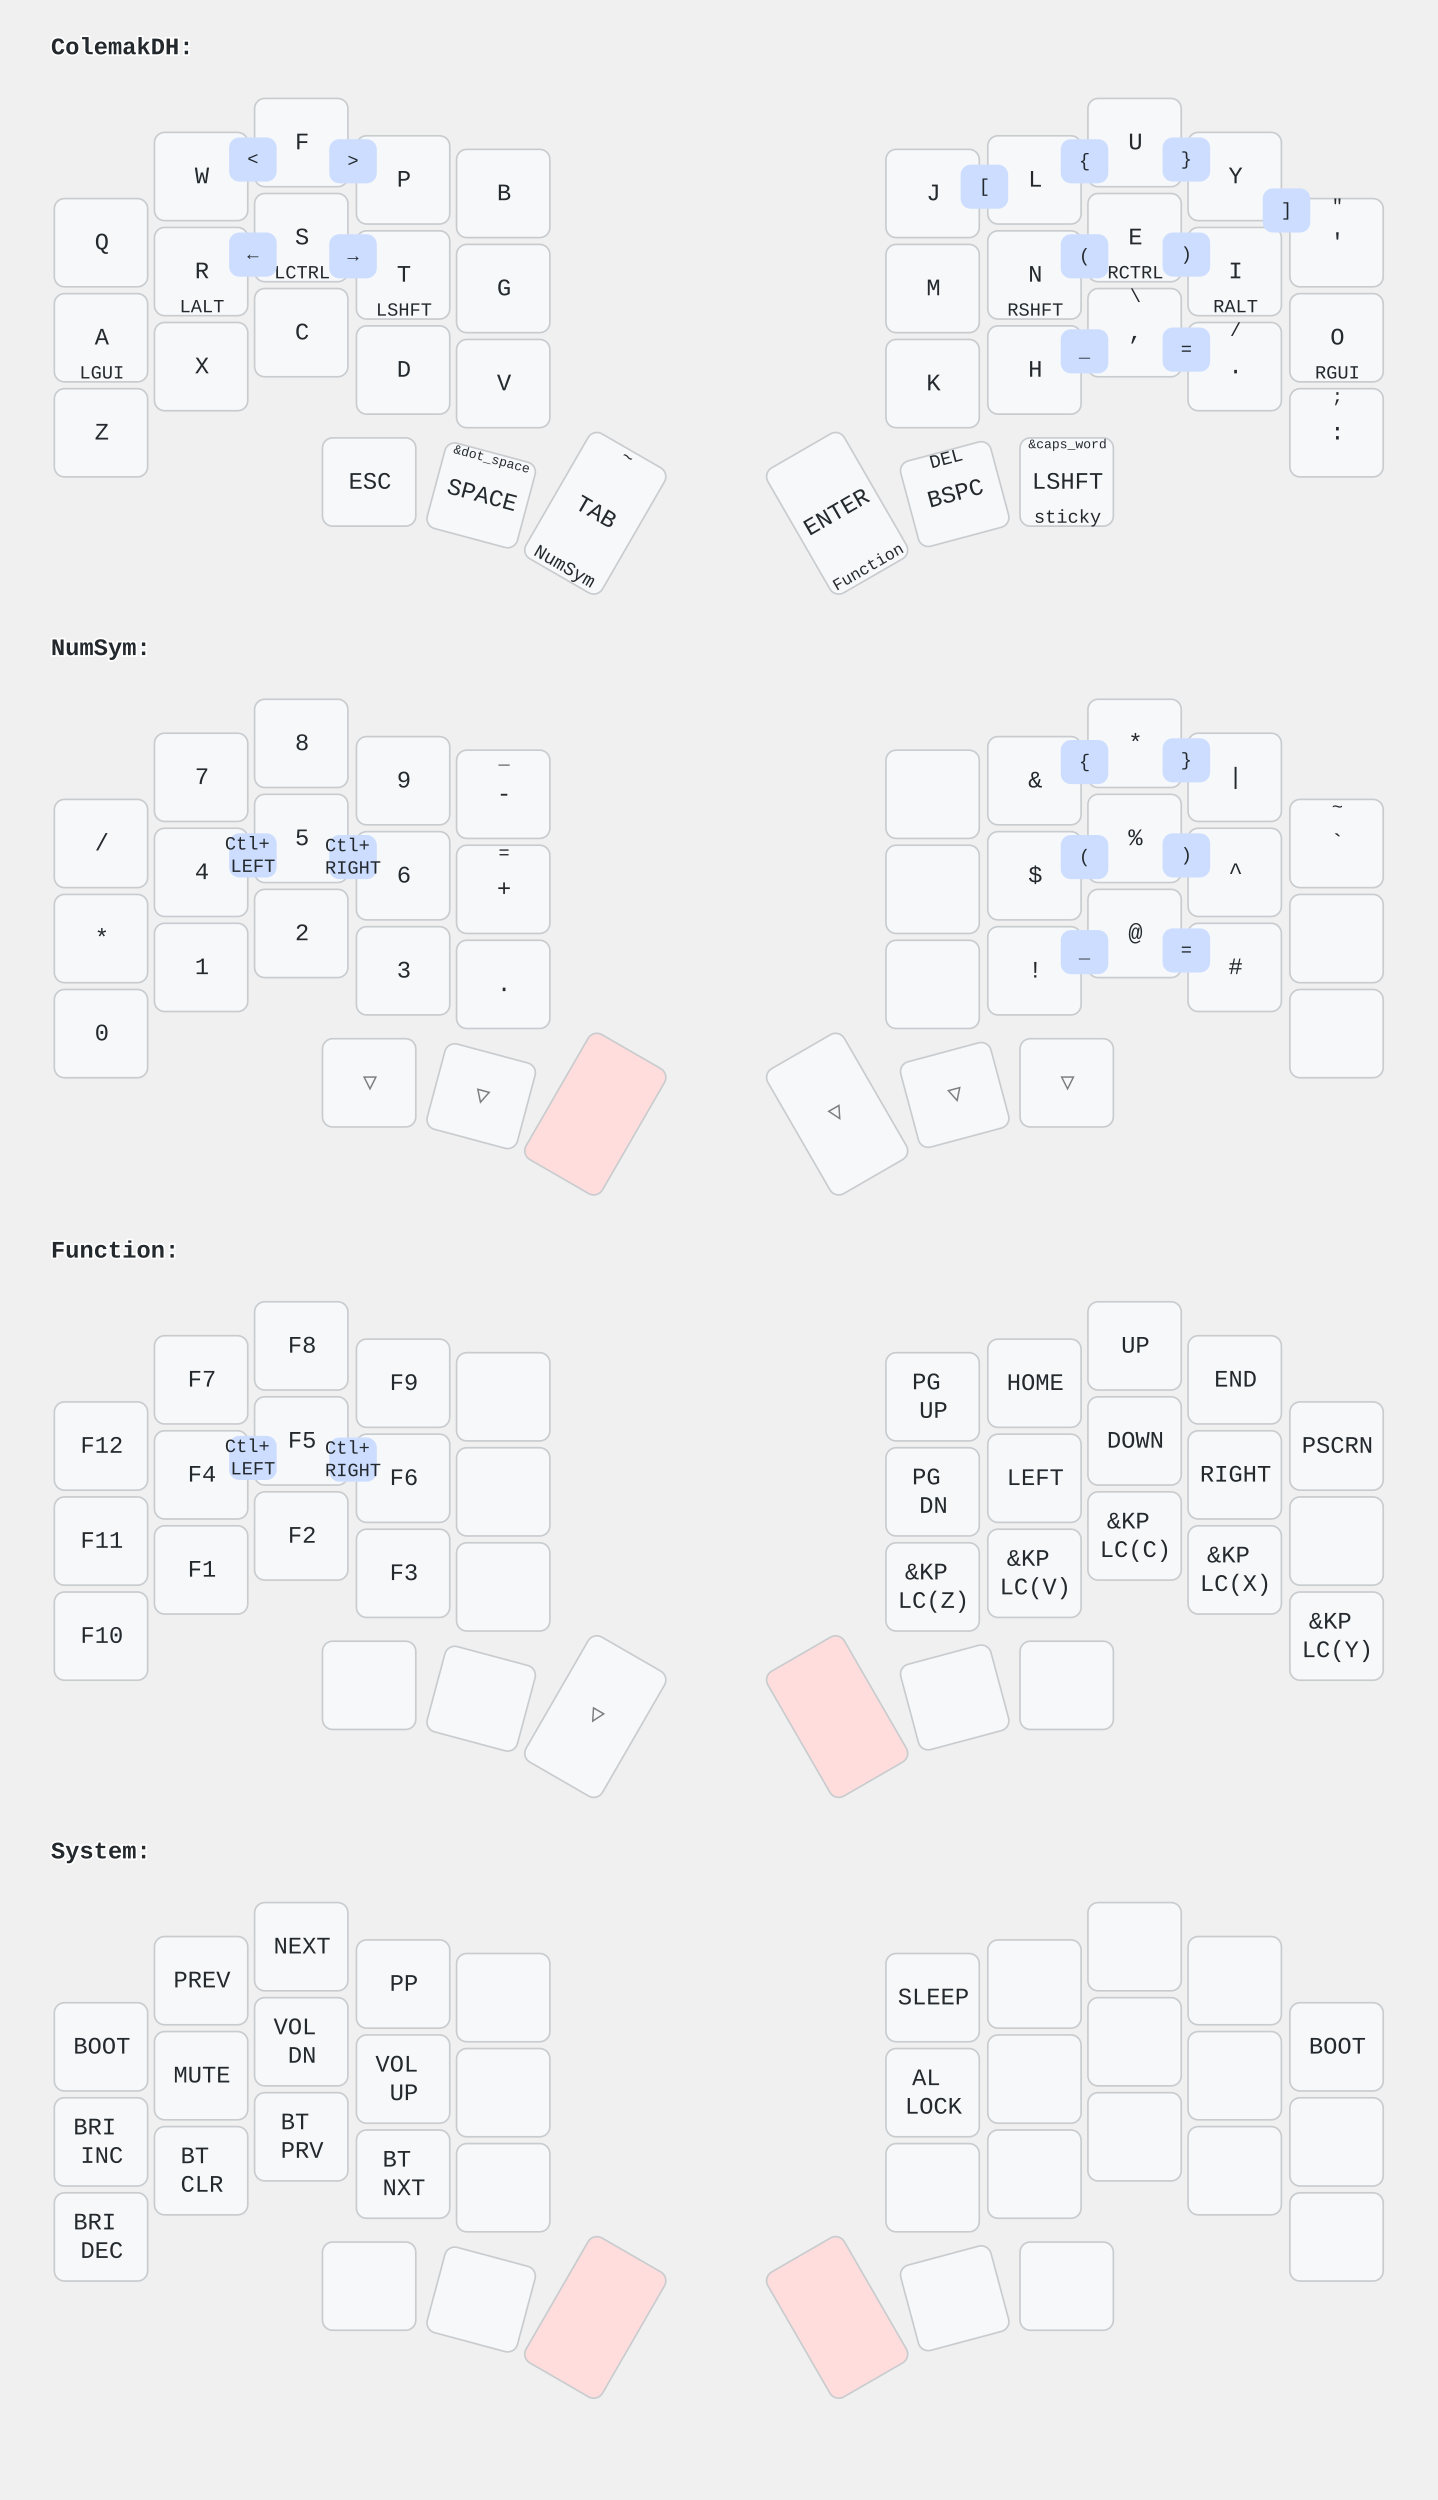
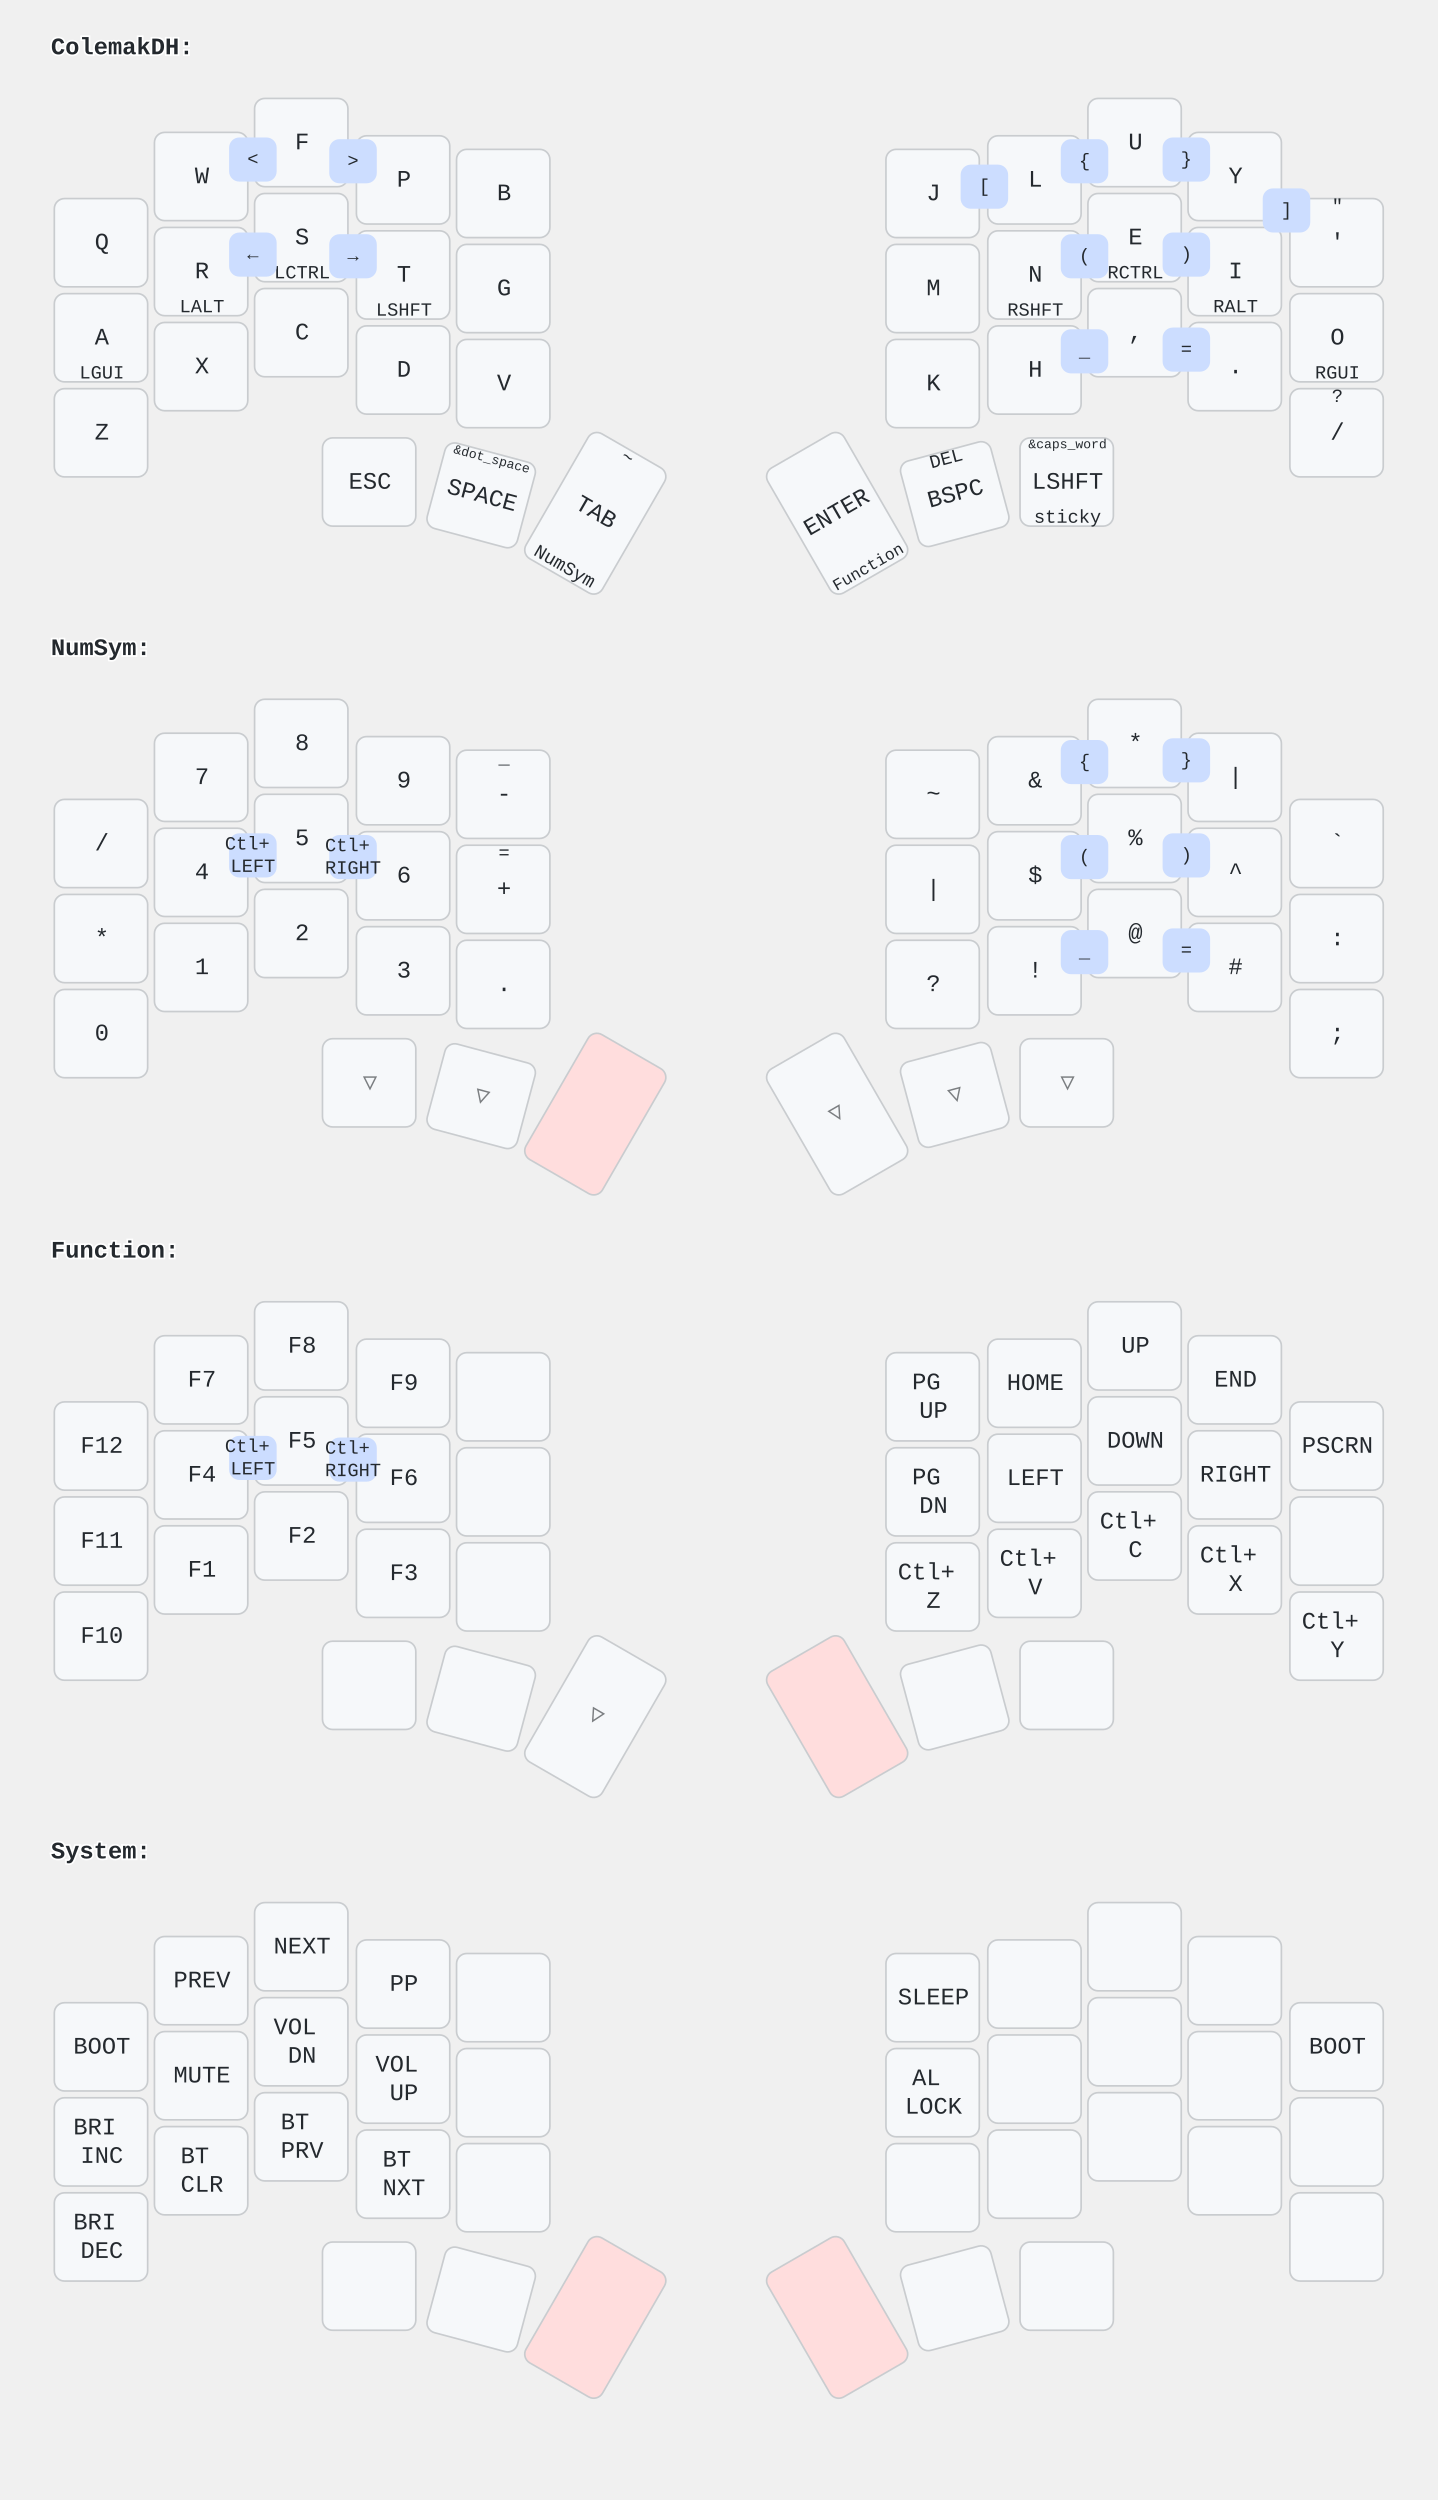
<svg xmlns="http://www.w3.org/2000/svg" width="847" height="1473" viewBox="0 0 847 1473" class="keymap">
  <style>/* inherit to force styles through use tags */
svg path {
    fill: inherit;
}

/* font and background color specifications */
svg.keymap {
    font-family: SFMono-Regular,Consolas,Liberation Mono,Menlo,monospace;
    font-size: 14px;
    font-kerning: normal;
    text-rendering: optimizeLegibility;
    fill: #24292e;
}

/* default key styling */
rect.key {
    fill: #f6f8fa;
    stroke: #c9cccf;
    stroke-width: 1;
}

/* default key side styling, only used is draw_key_sides is set */
rect.side {
    filter: brightness(90%);
}

/* color accent for combo boxes */
rect.combo, rect.combo-separate {
    fill: #cdf;
}

/* color accent for held keys */
rect.held, rect.combo.held {
    fill: #fdd;
}

/* color accent for ghost (optional) keys */
rect.ghost, rect.combo.ghost {
    stroke-dasharray: 4, 4;
    stroke-width: 2;
}

text {
    text-anchor: middle;
    dominant-baseline: middle;
}

/* styling for layer labels */
text.label {
    font-weight: bold;
    text-anchor: start;
    stroke: white;
    stroke-width: 2;
    paint-order: stroke;
}

/* styling for combo tap, and key hold/shifted label text */
text.combo, text.hold, text.shifted {
    font-size: 11px;
}

text.hold {
    text-anchor: middle;
    dominant-baseline: auto;
}

text.shifted {
    text-anchor: middle;
    dominant-baseline: hanging;
}

/* styling for hold/shifted label text in combo box */
text.combo.hold, text.combo.shifted {
    font-size: 8px;
}

/* lighter symbol for transparent keys */
text.trans {
    fill: #7b7e81;
}

/* styling for combo dendrons */
path.combo {
    stroke-width: 1;
    stroke: gray;
    fill: none;
}

/* Start Tabler Icons Cleanup */
/* cannot use height/width with glyphs */
.icon-tabler &gt; path {
    fill: inherit;
    stroke: inherit;
    stroke-width: 2;
}
/* hide tabler's default box */
.icon-tabler &gt; path[stroke="none"][fill="none"] {
    visibility: hidden;
}
/* End Tabler Icons Cleanup */
</style>
  <g transform="translate(30, 0)" class="layer-ColemakDH">
    <text x="0" y="28" class="label">ColemakDH:</text>
    <g transform="translate(0, 56)">
      <g transform="translate(30, 87)" class="key keypos-0">
        <rect rx="6" ry="6" x="-28" y="-26" width="55" height="52" class="key" />
        <text x="0" y="0" class="key tap">Q</text>
      </g>
      <g transform="translate(89, 48)" class="key keypos-1">
        <rect rx="6" ry="6" x="-28" y="-26" width="55" height="52" class="key" />
        <text x="0" y="0" class="key tap">W</text>
      </g>
      <g transform="translate(148, 28)" class="key keypos-2">
        <rect rx="6" ry="6" x="-28" y="-26" width="55" height="52" class="key" />
        <text x="0" y="0" class="key tap">F</text>
      </g>
      <g transform="translate(208, 50)" class="key keypos-3">
        <rect rx="6" ry="6" x="-28" y="-26" width="55" height="52" class="key" />
        <text x="0" y="0" class="key tap">P</text>
      </g>
      <g transform="translate(267, 58)" class="key keypos-4">
        <rect rx="6" ry="6" x="-28" y="-26" width="55" height="52" class="key" />
        <text x="0" y="0" class="key tap">B</text>
      </g>
      <g transform="translate(520, 58)" class="key keypos-5">
        <rect rx="6" ry="6" x="-28" y="-26" width="55" height="52" class="key" />
        <text x="0" y="0" class="key tap">J</text>
      </g>
      <g transform="translate(580, 50)" class="key keypos-6">
        <rect rx="6" ry="6" x="-28" y="-26" width="55" height="52" class="key" />
        <text x="0" y="0" class="key tap">L</text>
      </g>
      <g transform="translate(639, 28)" class="key keypos-7">
        <rect rx="6" ry="6" x="-28" y="-26" width="55" height="52" class="key" />
        <text x="0" y="0" class="key tap">U</text>
      </g>
      <g transform="translate(698, 48)" class="key keypos-8">
        <rect rx="6" ry="6" x="-28" y="-26" width="55" height="52" class="key" />
        <text x="0" y="0" class="key tap">Y</text>
      </g>
      <g transform="translate(758, 87)" class="key keypos-9">
        <rect rx="6" ry="6" x="-28" y="-26" width="55" height="52" class="key" />
        <text x="0" y="0" class="key tap">'</text>
        <text x="0" y="-24" class="key shifted">"</text>
      </g>
      <g transform="translate(30, 143)" class="key keypos-10">
        <rect rx="6" ry="6" x="-28" y="-26" width="55" height="52" class="key" />
        <text x="0" y="0" class="key tap">A</text>
        <text x="0" y="24" class="key hold">LGUI</text>
      </g>
      <g transform="translate(89, 104)" class="key keypos-11">
        <rect rx="6" ry="6" x="-28" y="-26" width="55" height="52" class="key" />
        <text x="0" y="0" class="key tap">R</text>
        <text x="0" y="24" class="key hold">LALT</text>
      </g>
      <g transform="translate(148, 84)" class="key keypos-12">
        <rect rx="6" ry="6" x="-28" y="-26" width="55" height="52" class="key" />
        <text x="0" y="0" class="key tap">S</text>
        <text x="0" y="24" class="key hold">LCTRL</text>
      </g>
      <g transform="translate(208, 106)" class="key keypos-13">
        <rect rx="6" ry="6" x="-28" y="-26" width="55" height="52" class="key" />
        <text x="0" y="0" class="key tap">T</text>
        <text x="0" y="24" class="key hold">LSHFT</text>
      </g>
      <g transform="translate(267, 114)" class="key keypos-14">
        <rect rx="6" ry="6" x="-28" y="-26" width="55" height="52" class="key" />
        <text x="0" y="0" class="key tap">G</text>
      </g>
      <g transform="translate(520, 114)" class="key keypos-15">
        <rect rx="6" ry="6" x="-28" y="-26" width="55" height="52" class="key" />
        <text x="0" y="0" class="key tap">M</text>
      </g>
      <g transform="translate(580, 106)" class="key keypos-16">
        <rect rx="6" ry="6" x="-28" y="-26" width="55" height="52" class="key" />
        <text x="0" y="0" class="key tap">N</text>
        <text x="0" y="24" class="key hold">RSHFT</text>
      </g>
      <g transform="translate(639, 84)" class="key keypos-17">
        <rect rx="6" ry="6" x="-28" y="-26" width="55" height="52" class="key" />
        <text x="0" y="0" class="key tap">E</text>
        <text x="0" y="24" class="key hold">RCTRL</text>
      </g>
      <g transform="translate(698, 104)" class="key keypos-18">
        <rect rx="6" ry="6" x="-28" y="-26" width="55" height="52" class="key" />
        <text x="0" y="0" class="key tap">I</text>
        <text x="0" y="24" class="key hold">RALT</text>
      </g>
      <g transform="translate(758, 143)" class="key keypos-19">
        <rect rx="6" ry="6" x="-28" y="-26" width="55" height="52" class="key" />
        <text x="0" y="0" class="key tap">O</text>
        <text x="0" y="24" class="key hold">RGUI</text>
      </g>
      <g transform="translate(30, 199)" class="key keypos-20">
        <rect rx="6" ry="6" x="-28" y="-26" width="55" height="52" class="key" />
        <text x="0" y="0" class="key tap">Z</text>
      </g>
      <g transform="translate(89, 160)" class="key keypos-21">
        <rect rx="6" ry="6" x="-28" y="-26" width="55" height="52" class="key" />
        <text x="0" y="0" class="key tap">X</text>
      </g>
      <g transform="translate(148, 140)" class="key keypos-22">
        <rect rx="6" ry="6" x="-28" y="-26" width="55" height="52" class="key" />
        <text x="0" y="0" class="key tap">C</text>
      </g>
      <g transform="translate(208, 162)" class="key keypos-23">
        <rect rx="6" ry="6" x="-28" y="-26" width="55" height="52" class="key" />
        <text x="0" y="0" class="key tap">D</text>
      </g>
      <g transform="translate(267, 170)" class="key keypos-24">
        <rect rx="6" ry="6" x="-28" y="-26" width="55" height="52" class="key" />
        <text x="0" y="0" class="key tap">V</text>
      </g>
      <g transform="translate(520, 170)" class="key keypos-25">
        <rect rx="6" ry="6" x="-28" y="-26" width="55" height="52" class="key" />
        <text x="0" y="0" class="key tap">K</text>
      </g>
      <g transform="translate(580, 162)" class="key keypos-26">
        <rect rx="6" ry="6" x="-28" y="-26" width="55" height="52" class="key" />
        <text x="0" y="0" class="key tap">H</text>
      </g>
      <g transform="translate(639, 140)" class="key keypos-27">
        <rect rx="6" ry="6" x="-28" y="-26" width="55" height="52" class="key" />
        <text x="0" y="0" class="key tap">,</text>
-         <text x="0" y="-24" class="key shifted">\</text>
      </g>
      <g transform="translate(698, 160)" class="key keypos-28">
        <rect rx="6" ry="6" x="-28" y="-26" width="55" height="52" class="key" />
        <text x="0" y="0" class="key tap">.</text>
-         <text x="0" y="-24" class="key shifted">/</text>
      </g>
      <g transform="translate(758, 199)" class="key keypos-29">
        <rect rx="6" ry="6" x="-28" y="-26" width="55" height="52" class="key" />
-         <text x="0" y="0" class="key tap">:</text>
-         <text x="0" y="-24" class="key shifted">;</text>
+         <text x="0" y="0" class="key tap">/</text>
+         <text x="0" y="-24" class="key shifted">?</text>
      </g>
      <g transform="translate(188, 228)" class="key keypos-30">
        <rect rx="6" ry="6" x="-28" y="-26" width="55" height="52" class="key" />
        <text x="0" y="0" class="key tap">ESC</text>
      </g>
      <g transform="translate(254, 236) rotate(15.0)" class="key keypos-31">
        <rect rx="6" ry="6" x="-28" y="-26" width="55" height="52" class="key" />
        <text x="0" y="0" class="key tap">SPACE</text>
        <text x="0" y="-24" class="key shifted">
          <tspan style="font-size: 70%">&amp;dot_space</tspan>
        </text>
      </g>
      <g transform="translate(321, 246) rotate(30.0)" class="key keypos-32">
        <rect rx="6" ry="6" x="-26" y="-42" width="52" height="85" class="key" />
        <text x="0" y="0" class="key tap">TAB</text>
        <text x="0" y="40" class="key hold">NumSym</text>
        <text x="0" y="-40" class="key shifted">~</text>
      </g>
      <g transform="translate(463, 246) rotate(-30.0)" class="key keypos-33">
        <rect rx="6" ry="6" x="-26" y="-42" width="52" height="85" class="key" />
        <text x="0" y="0" class="key tap">ENTER</text>
        <text x="0" y="40" class="key hold">
          <tspan style="font-size: 88%">Function</tspan>
        </text>
      </g>
      <g transform="translate(533, 235) rotate(-15.0)" class="key keypos-34">
        <rect rx="6" ry="6" x="-28" y="-26" width="55" height="52" class="key" />
        <text x="0" y="0" class="key tap">BSPC</text>
        <text x="0" y="-24" class="key shifted">DEL</text>
      </g>
      <g transform="translate(599, 228)" class="key keypos-35">
        <rect rx="6" ry="6" x="-28" y="-26" width="55" height="52" class="key" />
        <text x="0" y="0" class="key tap">LSHFT</text>
        <text x="0" y="24" class="key hold">sticky</text>
        <text x="0" y="-24" class="key shifted">
          <tspan style="font-size: 70%">&amp;caps_word</tspan>
        </text>
      </g>
      <g class="combo combopos-0">
        <rect rx="6" ry="6" x="595" y="26" width="28" height="26" class="combo" />
        <text x="609" y="39" class="combo tap">{</text>
      </g>
      <g class="combo combopos-1">
        <rect rx="6" ry="6" x="655" y="25" width="28" height="26" class="combo" />
        <text x="669" y="38" class="combo tap">}</text>
      </g>
      <g class="combo combopos-2">
        <rect rx="6" ry="6" x="536" y="41" width="28" height="26" class="combo" />
        <text x="550" y="54" class="combo tap">[</text>
      </g>
      <g class="combo combopos-3">
        <rect rx="6" ry="6" x="714" y="55" width="28" height="26" class="combo" />
        <text x="728" y="68" class="combo tap">]</text>
      </g>
      <g class="combo combopos-4">
        <rect rx="6" ry="6" x="595" y="82" width="28" height="26" class="combo" />
        <text x="609" y="95" class="combo tap">(</text>
      </g>
      <g class="combo combopos-5">
        <rect rx="6" ry="6" x="655" y="81" width="28" height="26" class="combo" />
        <text x="669" y="94" class="combo tap">)</text>
      </g>
      <g class="combo combopos-6">
        <rect rx="6" ry="6" x="105" y="25" width="28" height="26" class="combo" />
        <text x="119" y="38" class="combo tap">&lt;</text>
      </g>
      <g class="combo combopos-7">
        <rect rx="6" ry="6" x="164" y="26" width="28" height="26" class="combo" />
        <text x="178" y="39" class="combo tap">&gt;</text>
      </g>
      <g class="combo combopos-8">
        <rect rx="6" ry="6" x="595" y="138" width="28" height="26" class="combo" />
        <text x="609" y="151" class="combo tap">_</text>
      </g>
      <g class="combo combopos-9">
        <rect rx="6" ry="6" x="655" y="137" width="28" height="26" class="combo" />
        <text x="669" y="150" class="combo tap">=</text>
      </g>
      <g class="combo combopos-10">
        <rect rx="6" ry="6" x="105" y="81" width="28" height="26" class="combo" />
        <text x="119" y="94" class="combo tap">←</text>
      </g>
      <g class="combo combopos-11">
        <rect rx="6" ry="6" x="164" y="82" width="28" height="26" class="combo" />
        <text x="178" y="95" class="combo tap">→</text>
      </g>
    </g>
  </g>
  <g transform="translate(30, 354)" class="layer-NumSym">
    <text x="0" y="28" class="label">NumSym:</text>
    <g transform="translate(0, 56)">
      <g transform="translate(30, 87)" class="key keypos-0">
        <rect rx="6" ry="6" x="-28" y="-26" width="55" height="52" class="key" />
        <text x="0" y="0" class="key tap">/</text>
      </g>
      <g transform="translate(89, 48)" class="key keypos-1">
        <rect rx="6" ry="6" x="-28" y="-26" width="55" height="52" class="key" />
        <text x="0" y="0" class="key tap">7</text>
      </g>
      <g transform="translate(148, 28)" class="key keypos-2">
        <rect rx="6" ry="6" x="-28" y="-26" width="55" height="52" class="key" />
        <text x="0" y="0" class="key tap">8</text>
      </g>
      <g transform="translate(208, 50)" class="key keypos-3">
        <rect rx="6" ry="6" x="-28" y="-26" width="55" height="52" class="key" />
        <text x="0" y="0" class="key tap">9</text>
      </g>
      <g transform="translate(267, 58)" class="key keypos-4">
        <rect rx="6" ry="6" x="-28" y="-26" width="55" height="52" class="key" />
        <text x="0" y="0" class="key tap">-</text>
        <text x="0" y="-24" class="key shifted">_</text>
      </g>
      <g transform="translate(520, 58)" class="key keypos-5">
        <rect rx="6" ry="6" x="-28" y="-26" width="55" height="52" class="key" />
+         <text x="0" y="0" class="key tap">~</text>
      </g>
      <g transform="translate(580, 50)" class="key keypos-6">
        <rect rx="6" ry="6" x="-28" y="-26" width="55" height="52" class="key" />
        <text x="0" y="0" class="key tap">&amp;</text>
      </g>
      <g transform="translate(639, 28)" class="key keypos-7">
        <rect rx="6" ry="6" x="-28" y="-26" width="55" height="52" class="key" />
        <text x="0" y="0" class="key tap">*</text>
      </g>
      <g transform="translate(698, 48)" class="key keypos-8">
        <rect rx="6" ry="6" x="-28" y="-26" width="55" height="52" class="key" />
        <text x="0" y="0" class="key tap">|</text>
      </g>
      <g transform="translate(758, 87)" class="key keypos-9">
        <rect rx="6" ry="6" x="-28" y="-26" width="55" height="52" class="key" />
        <text x="0" y="0" class="key tap">`</text>
-         <text x="0" y="-24" class="key shifted">~</text>
      </g>
      <g transform="translate(30, 143)" class="key keypos-10">
        <rect rx="6" ry="6" x="-28" y="-26" width="55" height="52" class="key" />
        <text x="0" y="0" class="key tap">*</text>
      </g>
      <g transform="translate(89, 104)" class="key keypos-11">
        <rect rx="6" ry="6" x="-28" y="-26" width="55" height="52" class="key" />
        <text x="0" y="0" class="key tap">4</text>
      </g>
      <g transform="translate(148, 84)" class="key keypos-12">
        <rect rx="6" ry="6" x="-28" y="-26" width="55" height="52" class="key" />
        <text x="0" y="0" class="key tap">5</text>
      </g>
      <g transform="translate(208, 106)" class="key keypos-13">
        <rect rx="6" ry="6" x="-28" y="-26" width="55" height="52" class="key" />
        <text x="0" y="0" class="key tap">6</text>
      </g>
      <g transform="translate(267, 114)" class="key keypos-14">
        <rect rx="6" ry="6" x="-28" y="-26" width="55" height="52" class="key" />
        <text x="0" y="0" class="key tap">+</text>
        <text x="0" y="-24" class="key shifted">=</text>
      </g>
      <g transform="translate(520, 114)" class="key keypos-15">
        <rect rx="6" ry="6" x="-28" y="-26" width="55" height="52" class="key" />
+         <text x="0" y="0" class="key tap">|</text>
      </g>
      <g transform="translate(580, 106)" class="key keypos-16">
        <rect rx="6" ry="6" x="-28" y="-26" width="55" height="52" class="key" />
        <text x="0" y="0" class="key tap">$</text>
      </g>
      <g transform="translate(639, 84)" class="key keypos-17">
        <rect rx="6" ry="6" x="-28" y="-26" width="55" height="52" class="key" />
        <text x="0" y="0" class="key tap">%</text>
      </g>
      <g transform="translate(698, 104)" class="key keypos-18">
        <rect rx="6" ry="6" x="-28" y="-26" width="55" height="52" class="key" />
        <text x="0" y="0" class="key tap">^</text>
      </g>
      <g transform="translate(758, 143)" class="key keypos-19">
        <rect rx="6" ry="6" x="-28" y="-26" width="55" height="52" class="key" />
+         <text x="0" y="0" class="key tap">:</text>
      </g>
      <g transform="translate(30, 199)" class="key keypos-20">
        <rect rx="6" ry="6" x="-28" y="-26" width="55" height="52" class="key" />
        <text x="0" y="0" class="key tap">0</text>
      </g>
      <g transform="translate(89, 160)" class="key keypos-21">
        <rect rx="6" ry="6" x="-28" y="-26" width="55" height="52" class="key" />
        <text x="0" y="0" class="key tap">1</text>
      </g>
      <g transform="translate(148, 140)" class="key keypos-22">
        <rect rx="6" ry="6" x="-28" y="-26" width="55" height="52" class="key" />
        <text x="0" y="0" class="key tap">2</text>
      </g>
      <g transform="translate(208, 162)" class="key keypos-23">
        <rect rx="6" ry="6" x="-28" y="-26" width="55" height="52" class="key" />
        <text x="0" y="0" class="key tap">3</text>
      </g>
      <g transform="translate(267, 170)" class="key keypos-24">
        <rect rx="6" ry="6" x="-28" y="-26" width="55" height="52" class="key" />
        <text x="0" y="0" class="key tap">.</text>
      </g>
      <g transform="translate(520, 170)" class="key keypos-25">
        <rect rx="6" ry="6" x="-28" y="-26" width="55" height="52" class="key" />
+         <text x="0" y="0" class="key tap">?</text>
      </g>
      <g transform="translate(580, 162)" class="key keypos-26">
        <rect rx="6" ry="6" x="-28" y="-26" width="55" height="52" class="key" />
        <text x="0" y="0" class="key tap">!</text>
      </g>
      <g transform="translate(639, 140)" class="key keypos-27">
        <rect rx="6" ry="6" x="-28" y="-26" width="55" height="52" class="key" />
        <text x="0" y="0" class="key tap">@</text>
      </g>
      <g transform="translate(698, 160)" class="key keypos-28">
        <rect rx="6" ry="6" x="-28" y="-26" width="55" height="52" class="key" />
        <text x="0" y="0" class="key tap">#</text>
      </g>
      <g transform="translate(758, 199)" class="key keypos-29">
        <rect rx="6" ry="6" x="-28" y="-26" width="55" height="52" class="key" />
+         <text x="0" y="0" class="key tap">;</text>
      </g>
      <g transform="translate(188, 228)" class="key trans keypos-30">
        <rect rx="6" ry="6" x="-28" y="-26" width="55" height="52" class="key trans" />
        <text x="0" y="0" class="key trans tap">▽</text>
      </g>
      <g transform="translate(254, 236) rotate(15.0)" class="key trans keypos-31">
        <rect rx="6" ry="6" x="-28" y="-26" width="55" height="52" class="key trans" />
        <text x="0" y="0" class="key trans tap">▽</text>
      </g>
      <g transform="translate(321, 246) rotate(30.0)" class="key held keypos-32">
        <rect rx="6" ry="6" x="-26" y="-42" width="52" height="85" class="key held" />
      </g>
      <g transform="translate(463, 246) rotate(-30.0)" class="key trans keypos-33">
        <rect rx="6" ry="6" x="-26" y="-42" width="52" height="85" class="key trans" />
        <text x="0" y="0" class="key trans tap">▽</text>
      </g>
      <g transform="translate(533, 235) rotate(-15.0)" class="key trans keypos-34">
        <rect rx="6" ry="6" x="-28" y="-26" width="55" height="52" class="key trans" />
        <text x="0" y="0" class="key trans tap">▽</text>
      </g>
      <g transform="translate(599, 228)" class="key trans keypos-35">
        <rect rx="6" ry="6" x="-28" y="-26" width="55" height="52" class="key trans" />
        <text x="0" y="0" class="key trans tap">▽</text>
      </g>
      <g class="combo combopos-0">
        <rect rx="6" ry="6" x="595" y="26" width="28" height="26" class="combo" />
        <text x="609" y="39" class="combo tap">{</text>
      </g>
      <g class="combo combopos-1">
        <rect rx="6" ry="6" x="655" y="25" width="28" height="26" class="combo" />
        <text x="669" y="38" class="combo tap">}</text>
      </g>
      <g class="combo combopos-2">
        <rect rx="6" ry="6" x="595" y="82" width="28" height="26" class="combo" />
        <text x="609" y="95" class="combo tap">(</text>
      </g>
      <g class="combo combopos-3">
        <rect rx="6" ry="6" x="655" y="81" width="28" height="26" class="combo" />
        <text x="669" y="94" class="combo tap">)</text>
      </g>
      <g class="combo combopos-4">
        <rect rx="6" ry="6" x="595" y="138" width="28" height="26" class="combo" />
        <text x="609" y="151" class="combo tap">_</text>
      </g>
      <g class="combo combopos-5">
        <rect rx="6" ry="6" x="655" y="137" width="28" height="26" class="combo" />
        <text x="669" y="150" class="combo tap">=</text>
      </g>
      <g class="combo combopos-6">
        <rect rx="6" ry="6" x="105" y="81" width="28" height="26" class="combo" />
        <text x="119" y="94" class="combo tap">
          <tspan x="119" dy="-0.6em">Ctl+</tspan>
          <tspan x="119" dy="1.2em">LEFT</tspan>
        </text>
      </g>
      <g class="combo combopos-7">
        <rect rx="6" ry="6" x="164" y="82" width="28" height="26" class="combo" />
        <text x="178" y="95" class="combo tap">
          <tspan x="178" dy="-0.6em">Ctl+</tspan>
          <tspan x="178" dy="1.2em">RIGHT</tspan>
        </text>
      </g>
    </g>
  </g>
  <g transform="translate(30, 709)" class="layer-Function">
    <text x="0" y="28" class="label">Function:</text>
    <g transform="translate(0, 56)">
      <g transform="translate(30, 87)" class="key keypos-0">
        <rect rx="6" ry="6" x="-28" y="-26" width="55" height="52" class="key" />
        <text x="0" y="0" class="key tap">F12</text>
      </g>
      <g transform="translate(89, 48)" class="key keypos-1">
        <rect rx="6" ry="6" x="-28" y="-26" width="55" height="52" class="key" />
        <text x="0" y="0" class="key tap">F7</text>
      </g>
      <g transform="translate(148, 28)" class="key keypos-2">
        <rect rx="6" ry="6" x="-28" y="-26" width="55" height="52" class="key" />
        <text x="0" y="0" class="key tap">F8</text>
      </g>
      <g transform="translate(208, 50)" class="key keypos-3">
        <rect rx="6" ry="6" x="-28" y="-26" width="55" height="52" class="key" />
        <text x="0" y="0" class="key tap">F9</text>
      </g>
      <g transform="translate(267, 58)" class="key keypos-4">
        <rect rx="6" ry="6" x="-28" y="-26" width="55" height="52" class="key" />
      </g>
      <g transform="translate(520, 58)" class="key keypos-5">
        <rect rx="6" ry="6" x="-28" y="-26" width="55" height="52" class="key" />
        <text x="0" y="0" class="key tap">
          <tspan x="0" dy="-0.6em">PG</tspan>
          <tspan x="0" dy="1.2em">UP</tspan>
        </text>
      </g>
      <g transform="translate(580, 50)" class="key keypos-6">
        <rect rx="6" ry="6" x="-28" y="-26" width="55" height="52" class="key" />
        <text x="0" y="0" class="key tap">HOME</text>
      </g>
      <g transform="translate(639, 28)" class="key keypos-7">
        <rect rx="6" ry="6" x="-28" y="-26" width="55" height="52" class="key" />
        <text x="0" y="0" class="key tap">UP</text>
      </g>
      <g transform="translate(698, 48)" class="key keypos-8">
        <rect rx="6" ry="6" x="-28" y="-26" width="55" height="52" class="key" />
        <text x="0" y="0" class="key tap">END</text>
      </g>
      <g transform="translate(758, 87)" class="key keypos-9">
        <rect rx="6" ry="6" x="-28" y="-26" width="55" height="52" class="key" />
        <text x="0" y="0" class="key tap">PSCRN</text>
      </g>
      <g transform="translate(30, 143)" class="key keypos-10">
        <rect rx="6" ry="6" x="-28" y="-26" width="55" height="52" class="key" />
        <text x="0" y="0" class="key tap">F11</text>
      </g>
      <g transform="translate(89, 104)" class="key keypos-11">
        <rect rx="6" ry="6" x="-28" y="-26" width="55" height="52" class="key" />
        <text x="0" y="0" class="key tap">F4</text>
      </g>
      <g transform="translate(148, 84)" class="key keypos-12">
        <rect rx="6" ry="6" x="-28" y="-26" width="55" height="52" class="key" />
        <text x="0" y="0" class="key tap">F5</text>
      </g>
      <g transform="translate(208, 106)" class="key keypos-13">
        <rect rx="6" ry="6" x="-28" y="-26" width="55" height="52" class="key" />
        <text x="0" y="0" class="key tap">F6</text>
      </g>
      <g transform="translate(267, 114)" class="key keypos-14">
        <rect rx="6" ry="6" x="-28" y="-26" width="55" height="52" class="key" />
      </g>
      <g transform="translate(520, 114)" class="key keypos-15">
        <rect rx="6" ry="6" x="-28" y="-26" width="55" height="52" class="key" />
        <text x="0" y="0" class="key tap">
          <tspan x="0" dy="-0.6em">PG</tspan>
          <tspan x="0" dy="1.2em">DN</tspan>
        </text>
      </g>
      <g transform="translate(580, 106)" class="key keypos-16">
        <rect rx="6" ry="6" x="-28" y="-26" width="55" height="52" class="key" />
        <text x="0" y="0" class="key tap">LEFT</text>
      </g>
      <g transform="translate(639, 84)" class="key keypos-17">
        <rect rx="6" ry="6" x="-28" y="-26" width="55" height="52" class="key" />
        <text x="0" y="0" class="key tap">DOWN</text>
      </g>
      <g transform="translate(698, 104)" class="key keypos-18">
        <rect rx="6" ry="6" x="-28" y="-26" width="55" height="52" class="key" />
        <text x="0" y="0" class="key tap">RIGHT</text>
      </g>
      <g transform="translate(758, 143)" class="key keypos-19">
        <rect rx="6" ry="6" x="-28" y="-26" width="55" height="52" class="key" />
      </g>
      <g transform="translate(30, 199)" class="key keypos-20">
        <rect rx="6" ry="6" x="-28" y="-26" width="55" height="52" class="key" />
        <text x="0" y="0" class="key tap">F10</text>
      </g>
      <g transform="translate(89, 160)" class="key keypos-21">
        <rect rx="6" ry="6" x="-28" y="-26" width="55" height="52" class="key" />
        <text x="0" y="0" class="key tap">F1</text>
      </g>
      <g transform="translate(148, 140)" class="key keypos-22">
        <rect rx="6" ry="6" x="-28" y="-26" width="55" height="52" class="key" />
        <text x="0" y="0" class="key tap">F2</text>
      </g>
      <g transform="translate(208, 162)" class="key keypos-23">
        <rect rx="6" ry="6" x="-28" y="-26" width="55" height="52" class="key" />
        <text x="0" y="0" class="key tap">F3</text>
      </g>
      <g transform="translate(267, 170)" class="key keypos-24">
        <rect rx="6" ry="6" x="-28" y="-26" width="55" height="52" class="key" />
      </g>
      <g transform="translate(520, 170)" class="key keypos-25">
        <rect rx="6" ry="6" x="-28" y="-26" width="55" height="52" class="key" />
        <text x="0" y="0" class="key tap">
-           <tspan x="0" dy="-0.6em">&amp;KP</tspan>
-           <tspan x="0" dy="1.2em">LC(Z)</tspan>
+           <tspan x="0" dy="-0.6em">Ctl+</tspan>
+           <tspan x="0" dy="1.2em">Z</tspan>
        </text>
      </g>
      <g transform="translate(580, 162)" class="key keypos-26">
        <rect rx="6" ry="6" x="-28" y="-26" width="55" height="52" class="key" />
        <text x="0" y="0" class="key tap">
-           <tspan x="0" dy="-0.6em">&amp;KP</tspan>
-           <tspan x="0" dy="1.2em">LC(V)</tspan>
+           <tspan x="0" dy="-0.6em">Ctl+</tspan>
+           <tspan x="0" dy="1.2em">V</tspan>
        </text>
      </g>
      <g transform="translate(639, 140)" class="key keypos-27">
        <rect rx="6" ry="6" x="-28" y="-26" width="55" height="52" class="key" />
        <text x="0" y="0" class="key tap">
-           <tspan x="0" dy="-0.6em">&amp;KP</tspan>
-           <tspan x="0" dy="1.2em">LC(C)</tspan>
+           <tspan x="0" dy="-0.6em">Ctl+</tspan>
+           <tspan x="0" dy="1.2em">C</tspan>
        </text>
      </g>
      <g transform="translate(698, 160)" class="key keypos-28">
        <rect rx="6" ry="6" x="-28" y="-26" width="55" height="52" class="key" />
        <text x="0" y="0" class="key tap">
-           <tspan x="0" dy="-0.6em">&amp;KP</tspan>
-           <tspan x="0" dy="1.2em">LC(X)</tspan>
+           <tspan x="0" dy="-0.6em">Ctl+</tspan>
+           <tspan x="0" dy="1.2em">X</tspan>
        </text>
      </g>
      <g transform="translate(758, 199)" class="key keypos-29">
        <rect rx="6" ry="6" x="-28" y="-26" width="55" height="52" class="key" />
        <text x="0" y="0" class="key tap">
-           <tspan x="0" dy="-0.6em">&amp;KP</tspan>
-           <tspan x="0" dy="1.2em">LC(Y)</tspan>
+           <tspan x="0" dy="-0.6em">Ctl+</tspan>
+           <tspan x="0" dy="1.2em">Y</tspan>
        </text>
      </g>
      <g transform="translate(188, 228)" class="key keypos-30">
        <rect rx="6" ry="6" x="-28" y="-26" width="55" height="52" class="key" />
      </g>
      <g transform="translate(254, 236) rotate(15.0)" class="key keypos-31">
        <rect rx="6" ry="6" x="-28" y="-26" width="55" height="52" class="key" />
      </g>
      <g transform="translate(321, 246) rotate(30.0)" class="key trans keypos-32">
        <rect rx="6" ry="6" x="-26" y="-42" width="52" height="85" class="key trans" />
        <text x="0" y="0" class="key trans tap">▽</text>
      </g>
      <g transform="translate(463, 246) rotate(-30.0)" class="key held keypos-33">
        <rect rx="6" ry="6" x="-26" y="-42" width="52" height="85" class="key held" />
      </g>
      <g transform="translate(533, 235) rotate(-15.0)" class="key keypos-34">
        <rect rx="6" ry="6" x="-28" y="-26" width="55" height="52" class="key" />
      </g>
      <g transform="translate(599, 228)" class="key keypos-35">
        <rect rx="6" ry="6" x="-28" y="-26" width="55" height="52" class="key" />
      </g>
      <g class="combo combopos-0">
        <rect rx="6" ry="6" x="105" y="81" width="28" height="26" class="combo" />
        <text x="119" y="94" class="combo tap">
          <tspan x="119" dy="-0.6em">Ctl+</tspan>
          <tspan x="119" dy="1.2em">LEFT</tspan>
        </text>
      </g>
      <g class="combo combopos-1">
        <rect rx="6" ry="6" x="164" y="82" width="28" height="26" class="combo" />
        <text x="178" y="95" class="combo tap">
          <tspan x="178" dy="-0.6em">Ctl+</tspan>
          <tspan x="178" dy="1.2em">RIGHT</tspan>
        </text>
      </g>
    </g>
  </g>
  <g transform="translate(30, 1063)" class="layer-System">
    <text x="0" y="28" class="label">System:</text>
    <g transform="translate(0, 56)">
      <g transform="translate(30, 87)" class="key keypos-0">
        <rect rx="6" ry="6" x="-28" y="-26" width="55" height="52" class="key" />
        <text x="0" y="0" class="key tap">BOOT</text>
      </g>
      <g transform="translate(89, 48)" class="key keypos-1">
        <rect rx="6" ry="6" x="-28" y="-26" width="55" height="52" class="key" />
        <text x="0" y="0" class="key tap">PREV</text>
      </g>
      <g transform="translate(148, 28)" class="key keypos-2">
        <rect rx="6" ry="6" x="-28" y="-26" width="55" height="52" class="key" />
        <text x="0" y="0" class="key tap">NEXT</text>
      </g>
      <g transform="translate(208, 50)" class="key keypos-3">
        <rect rx="6" ry="6" x="-28" y="-26" width="55" height="52" class="key" />
        <text x="0" y="0" class="key tap">PP</text>
      </g>
      <g transform="translate(267, 58)" class="key keypos-4">
        <rect rx="6" ry="6" x="-28" y="-26" width="55" height="52" class="key" />
      </g>
      <g transform="translate(520, 58)" class="key keypos-5">
        <rect rx="6" ry="6" x="-28" y="-26" width="55" height="52" class="key" />
        <text x="0" y="0" class="key tap">SLEEP</text>
      </g>
      <g transform="translate(580, 50)" class="key keypos-6">
        <rect rx="6" ry="6" x="-28" y="-26" width="55" height="52" class="key" />
      </g>
      <g transform="translate(639, 28)" class="key keypos-7">
        <rect rx="6" ry="6" x="-28" y="-26" width="55" height="52" class="key" />
      </g>
      <g transform="translate(698, 48)" class="key keypos-8">
        <rect rx="6" ry="6" x="-28" y="-26" width="55" height="52" class="key" />
      </g>
      <g transform="translate(758, 87)" class="key keypos-9">
        <rect rx="6" ry="6" x="-28" y="-26" width="55" height="52" class="key" />
        <text x="0" y="0" class="key tap">BOOT</text>
      </g>
      <g transform="translate(30, 143)" class="key keypos-10">
        <rect rx="6" ry="6" x="-28" y="-26" width="55" height="52" class="key" />
        <text x="0" y="0" class="key tap">
          <tspan x="0" dy="-0.6em">BRI</tspan>
          <tspan x="0" dy="1.2em">INC</tspan>
        </text>
      </g>
      <g transform="translate(89, 104)" class="key keypos-11">
        <rect rx="6" ry="6" x="-28" y="-26" width="55" height="52" class="key" />
        <text x="0" y="0" class="key tap">MUTE</text>
      </g>
      <g transform="translate(148, 84)" class="key keypos-12">
        <rect rx="6" ry="6" x="-28" y="-26" width="55" height="52" class="key" />
        <text x="0" y="0" class="key tap">
          <tspan x="0" dy="-0.6em">VOL</tspan>
          <tspan x="0" dy="1.2em">DN</tspan>
        </text>
      </g>
      <g transform="translate(208, 106)" class="key keypos-13">
        <rect rx="6" ry="6" x="-28" y="-26" width="55" height="52" class="key" />
        <text x="0" y="0" class="key tap">
          <tspan x="0" dy="-0.6em">VOL</tspan>
          <tspan x="0" dy="1.2em">UP</tspan>
        </text>
      </g>
      <g transform="translate(267, 114)" class="key keypos-14">
        <rect rx="6" ry="6" x="-28" y="-26" width="55" height="52" class="key" />
      </g>
      <g transform="translate(520, 114)" class="key keypos-15">
        <rect rx="6" ry="6" x="-28" y="-26" width="55" height="52" class="key" />
        <text x="0" y="0" class="key tap">
          <tspan x="0" dy="-0.6em">AL</tspan>
          <tspan x="0" dy="1.2em">LOCK</tspan>
        </text>
      </g>
      <g transform="translate(580, 106)" class="key keypos-16">
        <rect rx="6" ry="6" x="-28" y="-26" width="55" height="52" class="key" />
      </g>
      <g transform="translate(639, 84)" class="key keypos-17">
        <rect rx="6" ry="6" x="-28" y="-26" width="55" height="52" class="key" />
      </g>
      <g transform="translate(698, 104)" class="key keypos-18">
        <rect rx="6" ry="6" x="-28" y="-26" width="55" height="52" class="key" />
      </g>
      <g transform="translate(758, 143)" class="key keypos-19">
        <rect rx="6" ry="6" x="-28" y="-26" width="55" height="52" class="key" />
      </g>
      <g transform="translate(30, 199)" class="key keypos-20">
        <rect rx="6" ry="6" x="-28" y="-26" width="55" height="52" class="key" />
        <text x="0" y="0" class="key tap">
          <tspan x="0" dy="-0.6em">BRI</tspan>
          <tspan x="0" dy="1.2em">DEC</tspan>
        </text>
      </g>
      <g transform="translate(89, 160)" class="key keypos-21">
        <rect rx="6" ry="6" x="-28" y="-26" width="55" height="52" class="key" />
        <text x="0" y="0" class="key tap">
          <tspan x="0" dy="-0.6em">BT</tspan>
          <tspan x="0" dy="1.2em">CLR</tspan>
        </text>
      </g>
      <g transform="translate(148, 140)" class="key keypos-22">
        <rect rx="6" ry="6" x="-28" y="-26" width="55" height="52" class="key" />
        <text x="0" y="0" class="key tap">
          <tspan x="0" dy="-0.6em">BT</tspan>
          <tspan x="0" dy="1.2em">PRV</tspan>
        </text>
      </g>
      <g transform="translate(208, 162)" class="key keypos-23">
        <rect rx="6" ry="6" x="-28" y="-26" width="55" height="52" class="key" />
        <text x="0" y="0" class="key tap">
          <tspan x="0" dy="-0.6em">BT</tspan>
          <tspan x="0" dy="1.2em">NXT</tspan>
        </text>
      </g>
      <g transform="translate(267, 170)" class="key keypos-24">
        <rect rx="6" ry="6" x="-28" y="-26" width="55" height="52" class="key" />
      </g>
      <g transform="translate(520, 170)" class="key keypos-25">
        <rect rx="6" ry="6" x="-28" y="-26" width="55" height="52" class="key" />
      </g>
      <g transform="translate(580, 162)" class="key keypos-26">
        <rect rx="6" ry="6" x="-28" y="-26" width="55" height="52" class="key" />
      </g>
      <g transform="translate(639, 140)" class="key keypos-27">
        <rect rx="6" ry="6" x="-28" y="-26" width="55" height="52" class="key" />
      </g>
      <g transform="translate(698, 160)" class="key keypos-28">
        <rect rx="6" ry="6" x="-28" y="-26" width="55" height="52" class="key" />
      </g>
      <g transform="translate(758, 199)" class="key keypos-29">
        <rect rx="6" ry="6" x="-28" y="-26" width="55" height="52" class="key" />
      </g>
      <g transform="translate(188, 228)" class="key keypos-30">
        <rect rx="6" ry="6" x="-28" y="-26" width="55" height="52" class="key" />
      </g>
      <g transform="translate(254, 236) rotate(15.0)" class="key keypos-31">
        <rect rx="6" ry="6" x="-28" y="-26" width="55" height="52" class="key" />
      </g>
      <g transform="translate(321, 246) rotate(30.0)" class="key held keypos-32">
        <rect rx="6" ry="6" x="-26" y="-42" width="52" height="85" class="key held" />
      </g>
      <g transform="translate(463, 246) rotate(-30.0)" class="key held keypos-33">
        <rect rx="6" ry="6" x="-26" y="-42" width="52" height="85" class="key held" />
      </g>
      <g transform="translate(533, 235) rotate(-15.0)" class="key keypos-34">
        <rect rx="6" ry="6" x="-28" y="-26" width="55" height="52" class="key" />
      </g>
      <g transform="translate(599, 228)" class="key keypos-35">
        <rect rx="6" ry="6" x="-28" y="-26" width="55" height="52" class="key" />
      </g>
    </g>
  </g>
</svg>
